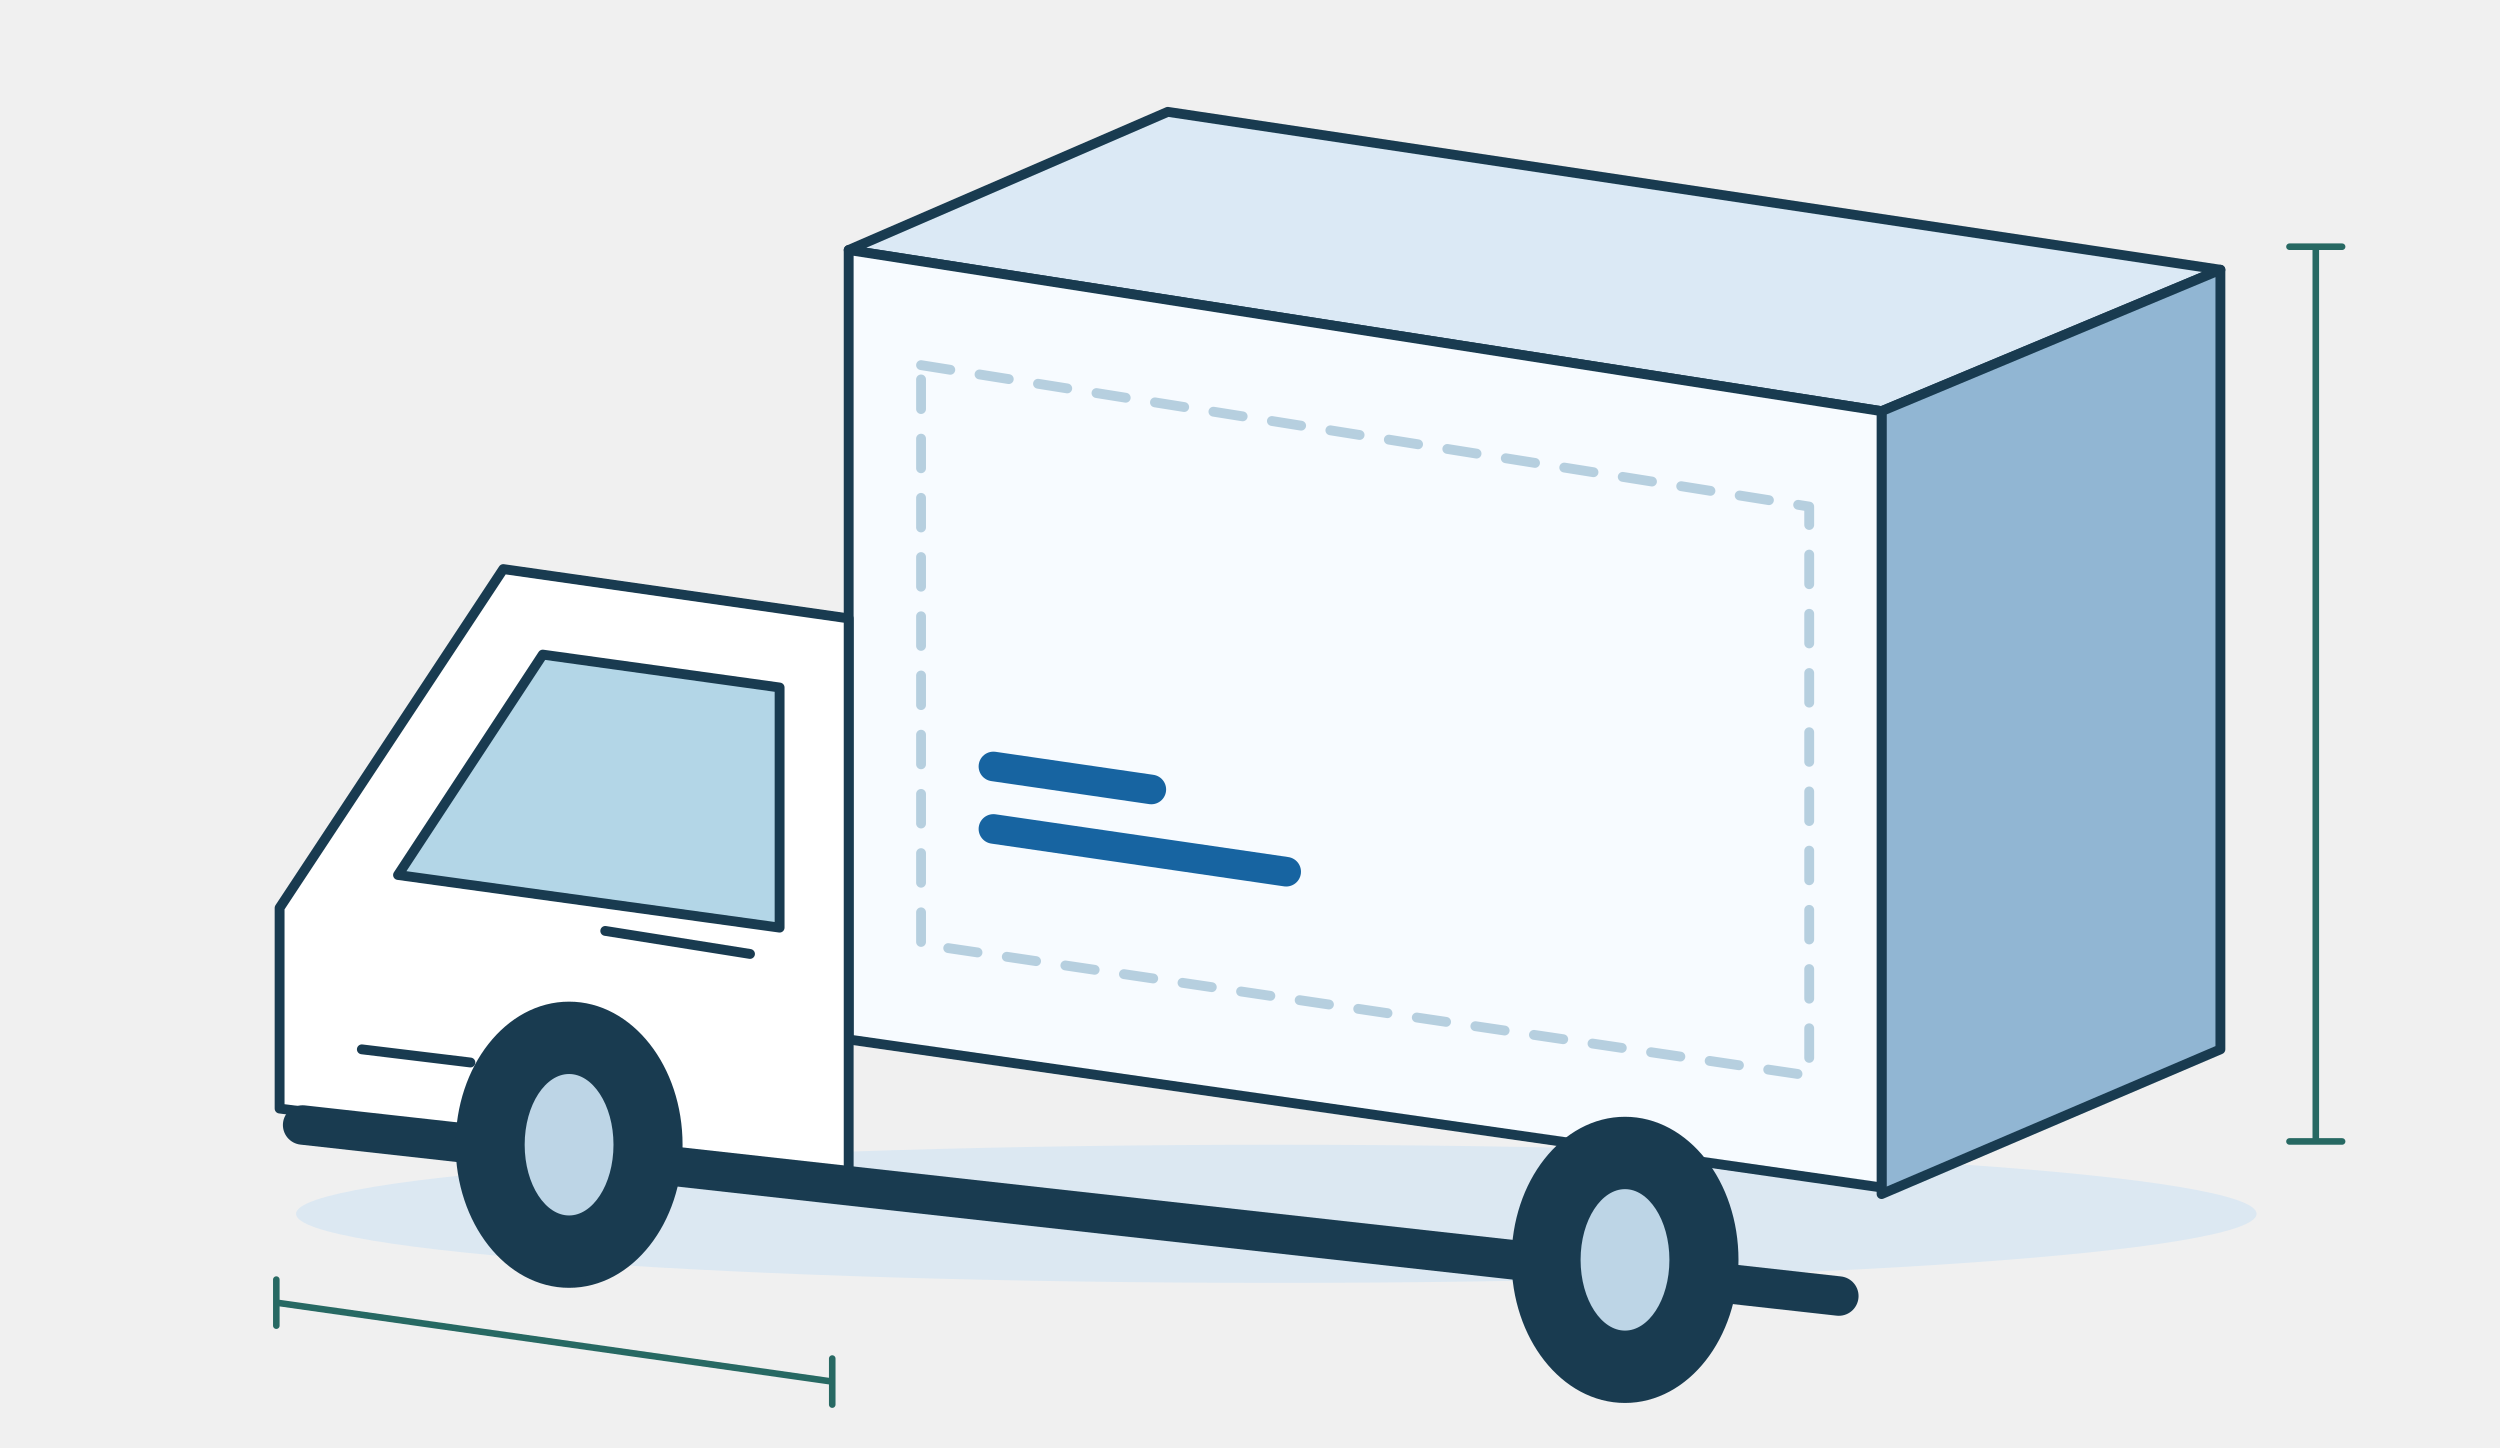
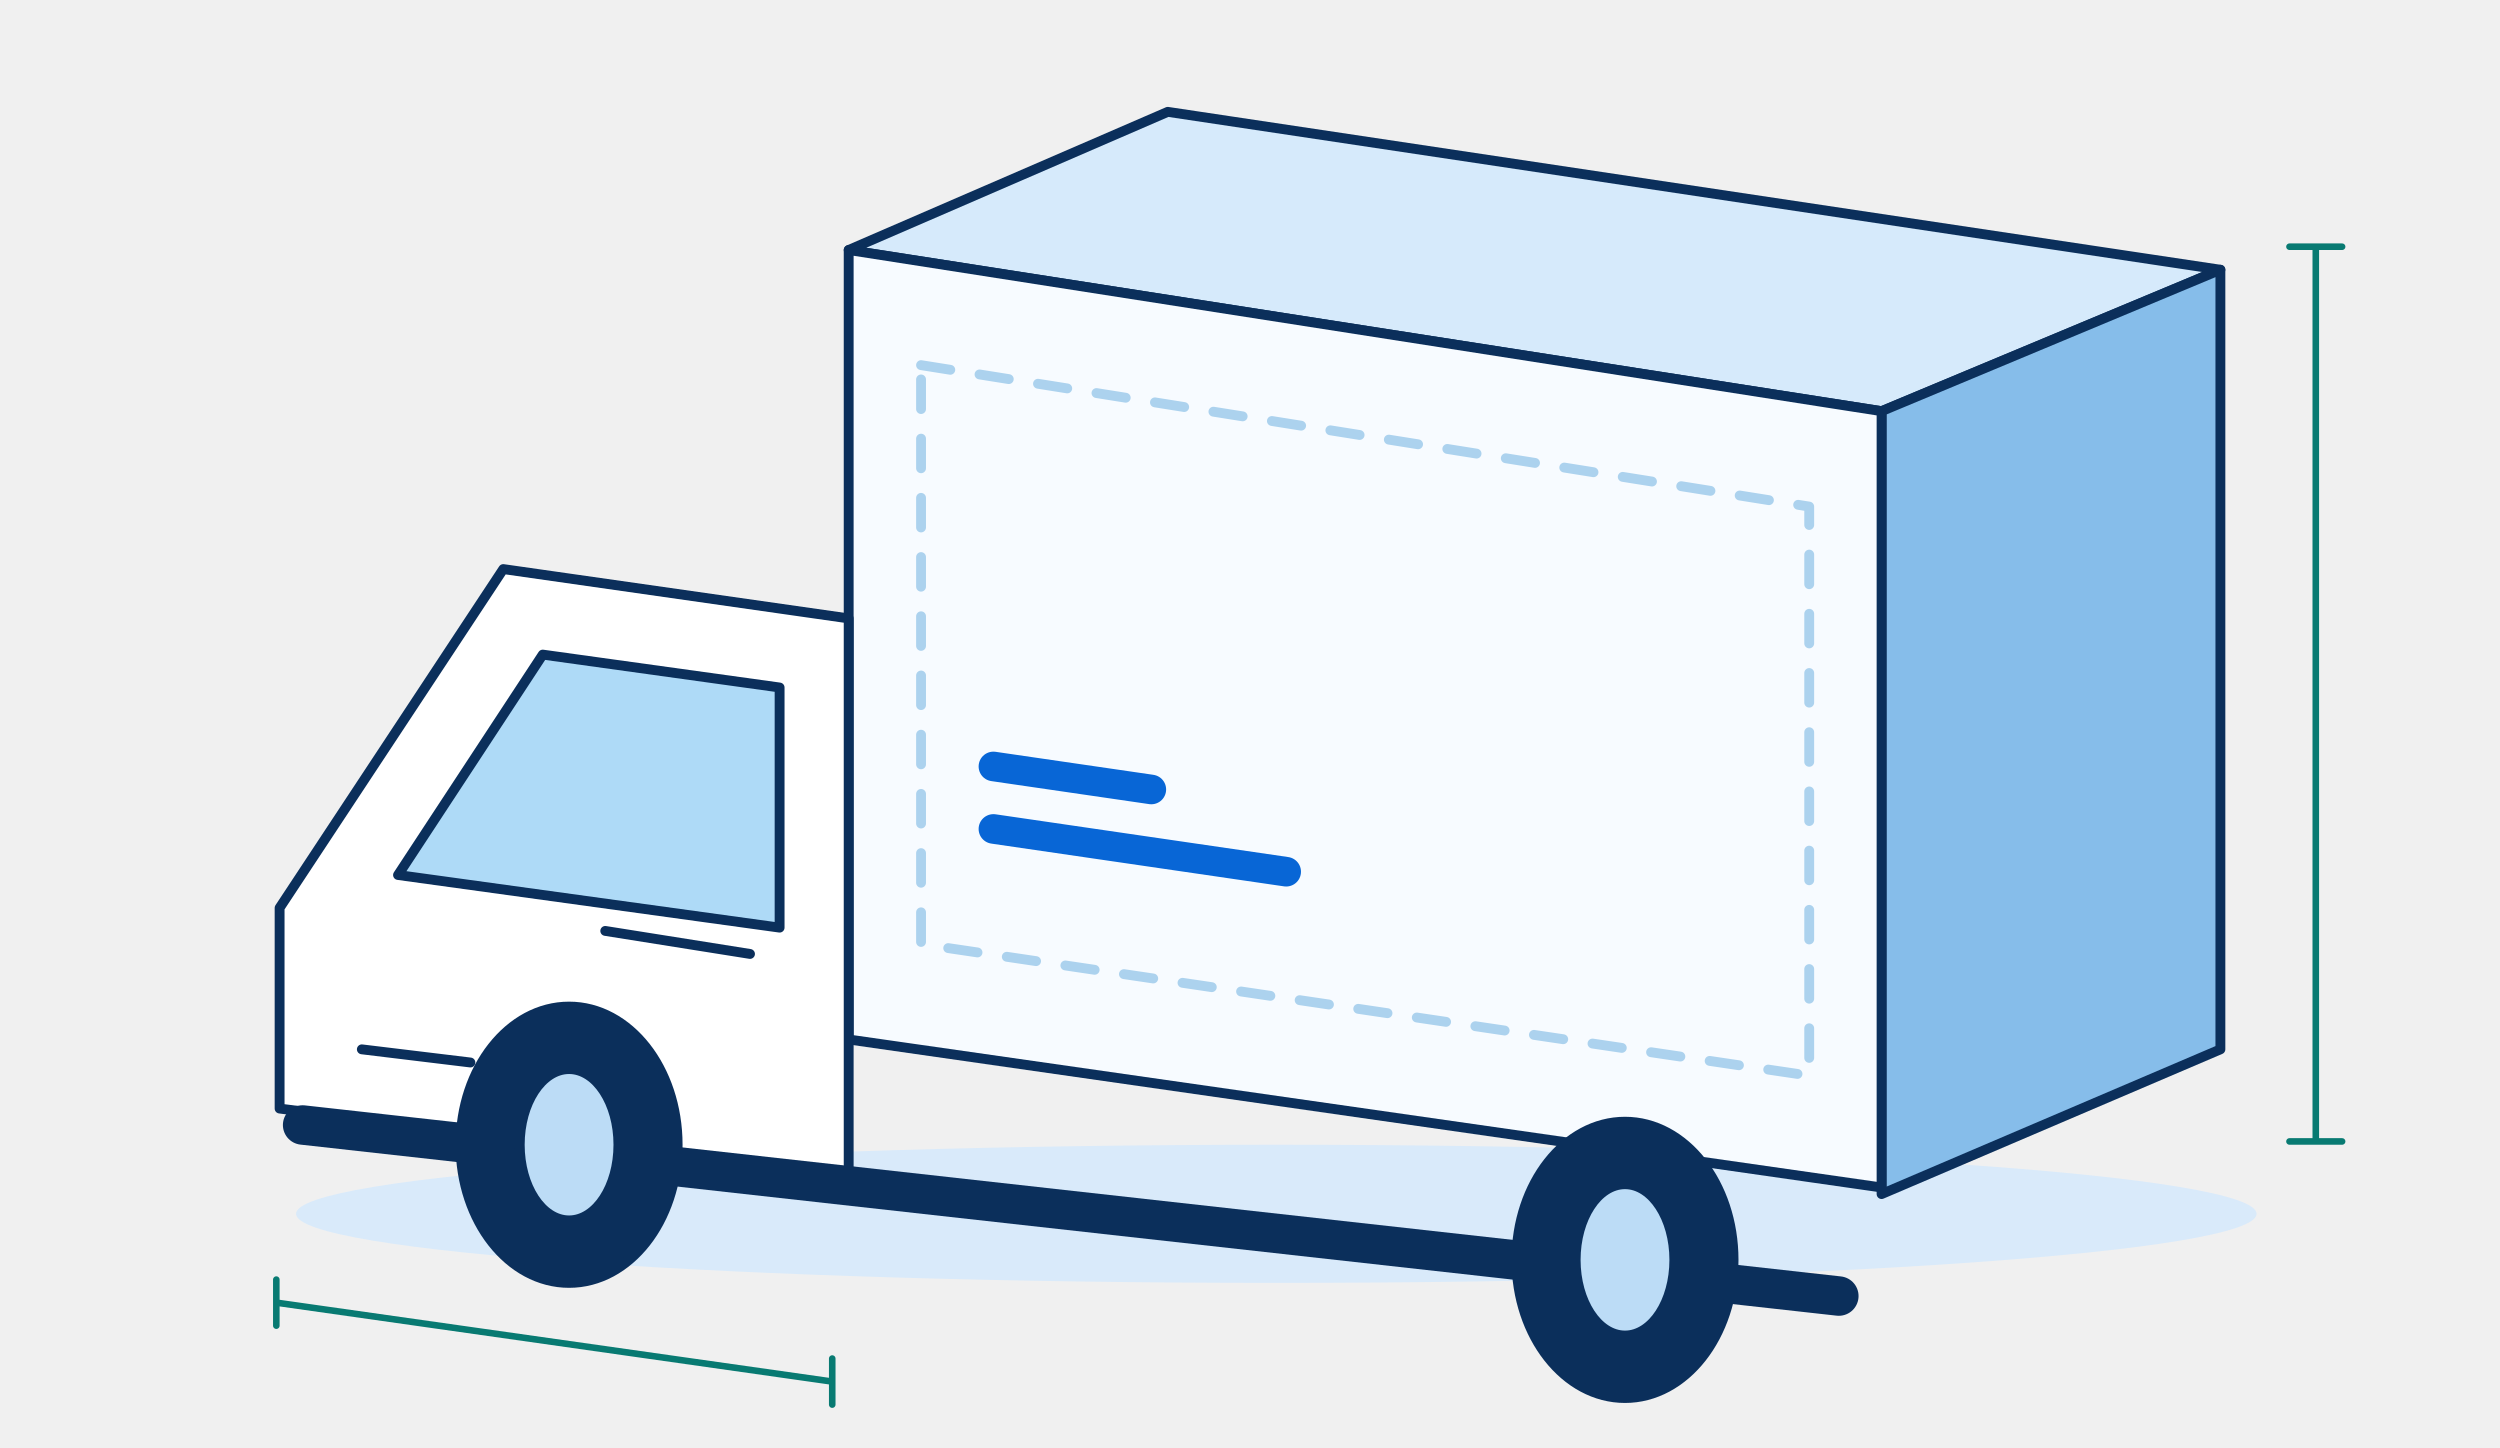
<svg xmlns="http://www.w3.org/2000/svg" width="760" height="440" viewBox="0 0 760 440" fill="none">
-   <g stroke="#193b50" stroke-width="3" stroke-linecap="round" stroke-linejoin="round">
-     <ellipse cx="388" cy="369" rx="298" ry="21" fill="#dce8f2" stroke="none" />
-     <path d="m258 76 97-42 320 48-103 43Z" fill="#dbe9f5" />
-     <path d="m572 125 103-43v237l-103 44Z" fill="#91b6d3" />
+   <g stroke="#0b2f5b" stroke-width="3" stroke-linecap="round" stroke-linejoin="round">
+     <ellipse cx="388" cy="369" rx="298" ry="21" fill="#d9eafa" stroke="none" />
+     <path d="m258 76 97-42 320 48-103 43Z" fill="#d6eafb" />
+     <path d="m572 125 103-43v237l-103 44Z" fill="#86bdea" />
    <path d="M258 76 572 125v236l-314-45Z" fill="#f7fbff" />
    <path d="m258 188-105-15-68 103v61l173 22Z" fill="#fff" />
-     <path d="m165 199 72 10v73l-116-16Z" fill="#b3d6e7" />
+     <path d="m165 199 72 10v73l-116-16Z" fill="#aedaf7" />
    <path d="m184 283 44 7m-118 29 33 4" />
-     <path d="m280 111 270 43v173l-270-40Z" stroke="#b6cfdf" stroke-dasharray="9 9" />
+     <path d="m280 111 270 43v173l-270-40Z" stroke="#acd2ee" stroke-dasharray="9 9" />
    <path d="m92 342 467 52" stroke-width="12" />
-     <ellipse cx="173" cy="348" rx="33" ry="42" fill="#193b50" />
-     <ellipse cx="173" cy="348" rx="15" ry="23" fill="#bdd5e6" />
-     <ellipse cx="494" cy="383" rx="33" ry="42" fill="#193b50" />
-     <ellipse cx="494" cy="383" rx="15" ry="23" fill="#bdd5e6" />
-     <path d="m302 233 48 7m-48 12 89 13" stroke="#1764a1" stroke-width="9" />
-     <path d="M704 75v272m-8-272h16m-16 272h16M84 396l169 24m-169-31v14m169 10v14" stroke="#276963" stroke-width="2" />
+     <ellipse cx="173" cy="348" rx="33" ry="42" fill="#0b2f5b" />
+     <ellipse cx="173" cy="348" rx="15" ry="23" fill="#bcdcf6" />
+     <ellipse cx="494" cy="383" rx="33" ry="42" fill="#0b2f5b" />
+     <ellipse cx="494" cy="383" rx="15" ry="23" fill="#bcdcf6" />
+     <path d="m302 233 48 7m-48 12 89 13" stroke="#0866d6" stroke-width="9" />
+     <path d="M704 75v272m-8-272h16m-16 272h16M84 396l169 24m-169-31v14m169 10v14" stroke="#087a72" stroke-width="2" />
  </g>
</svg>
